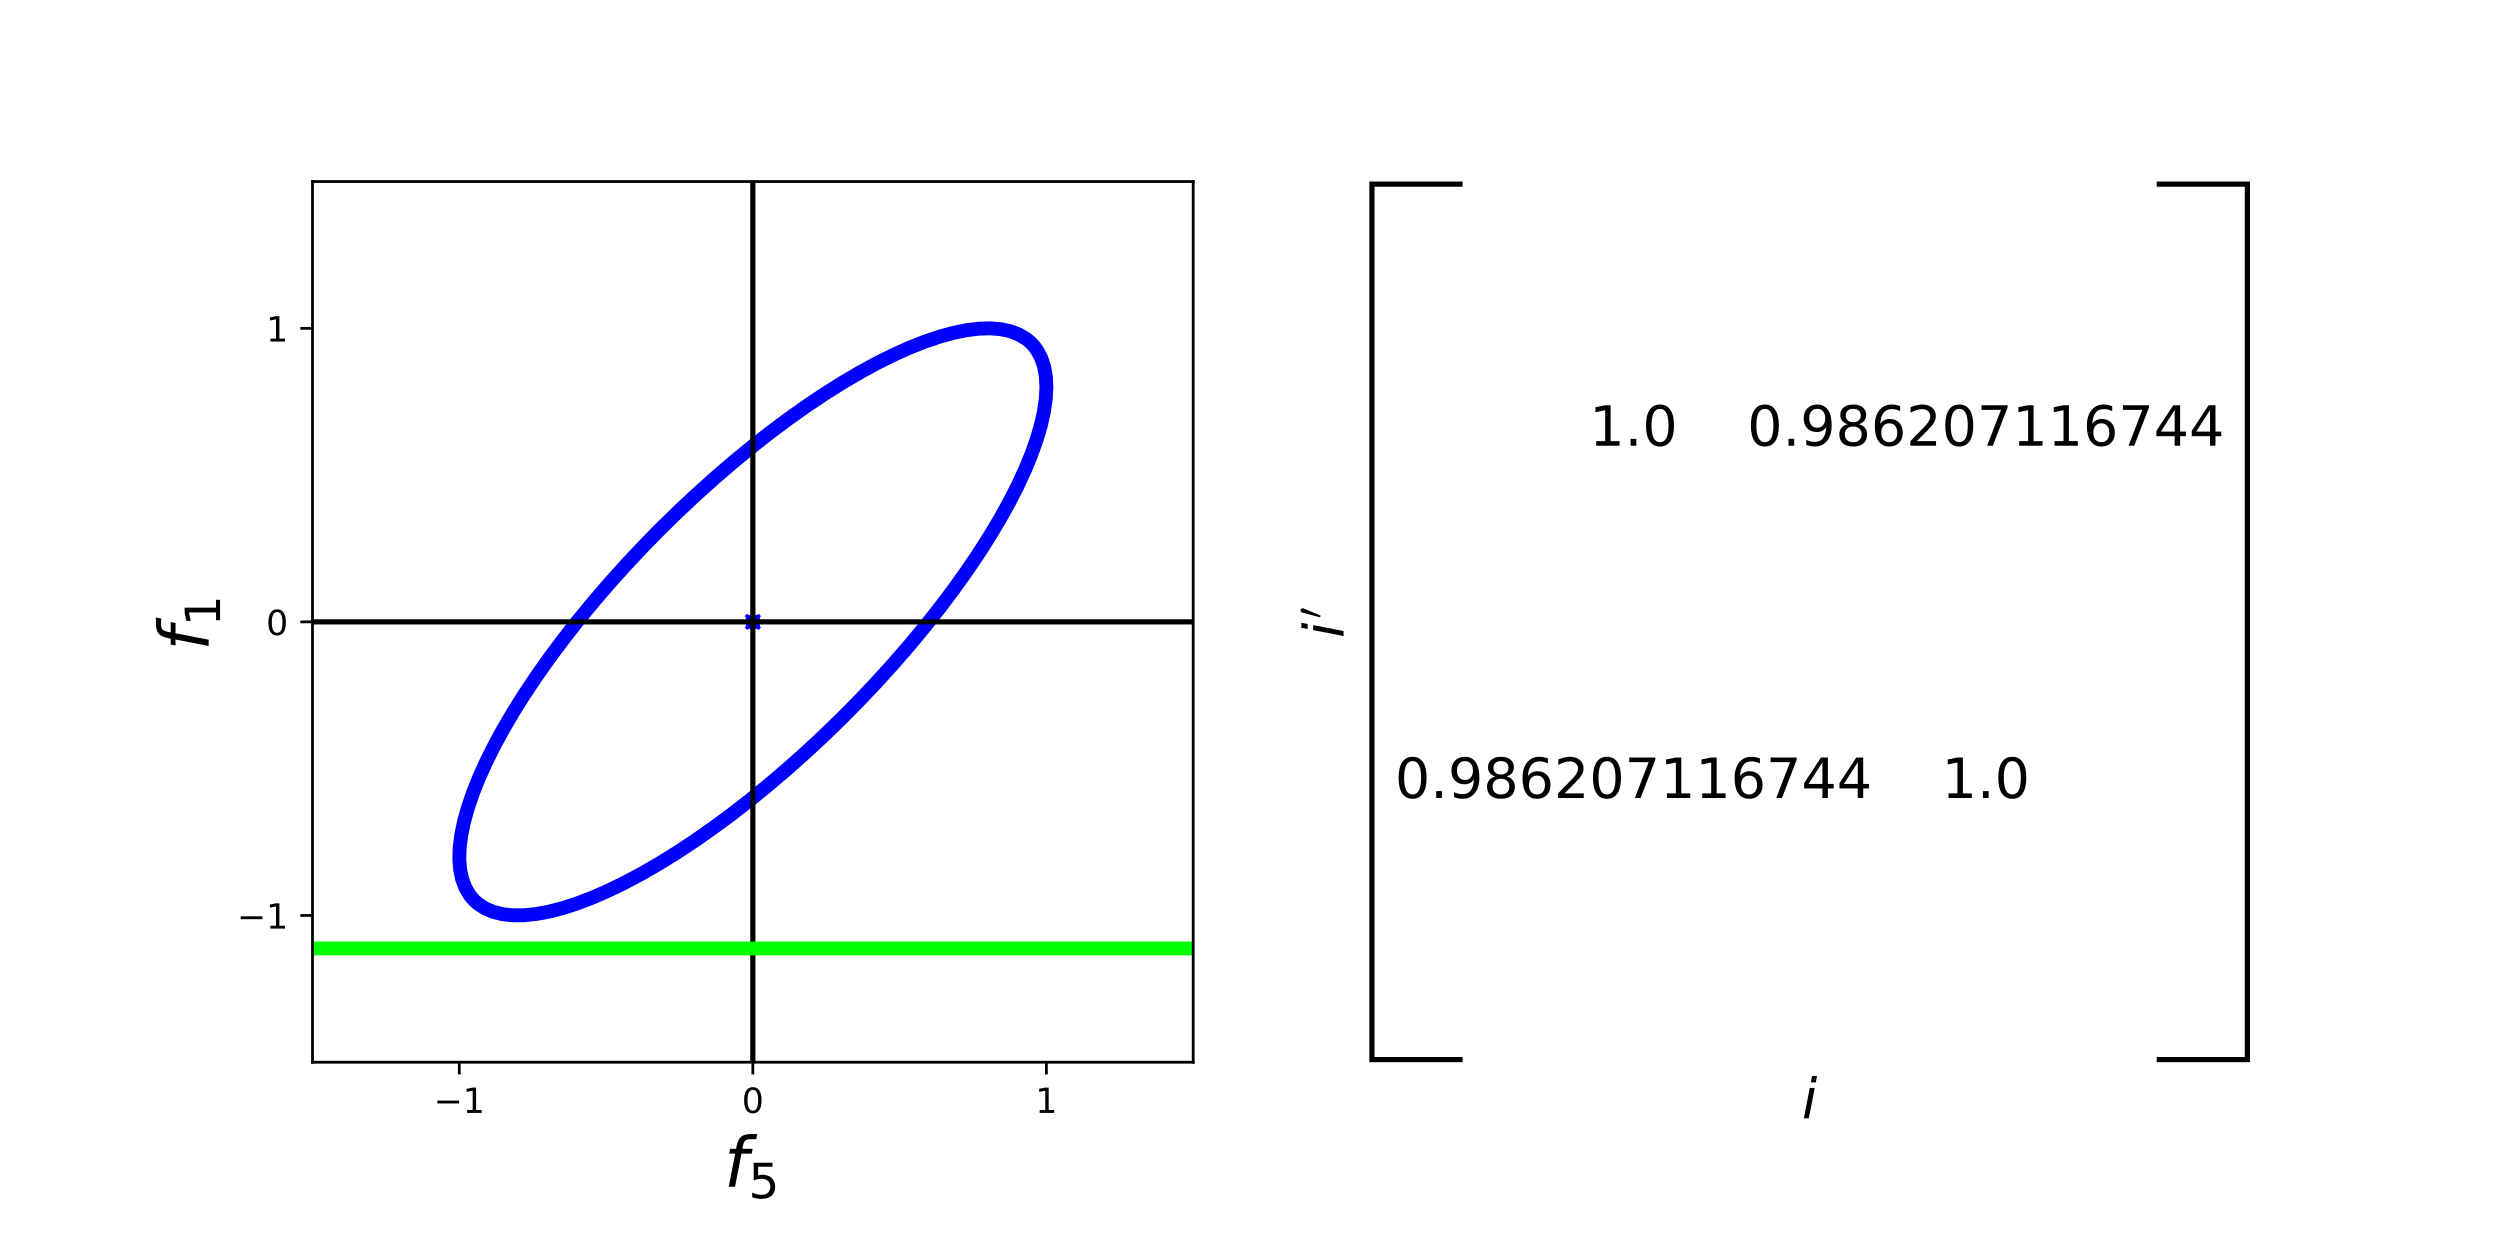
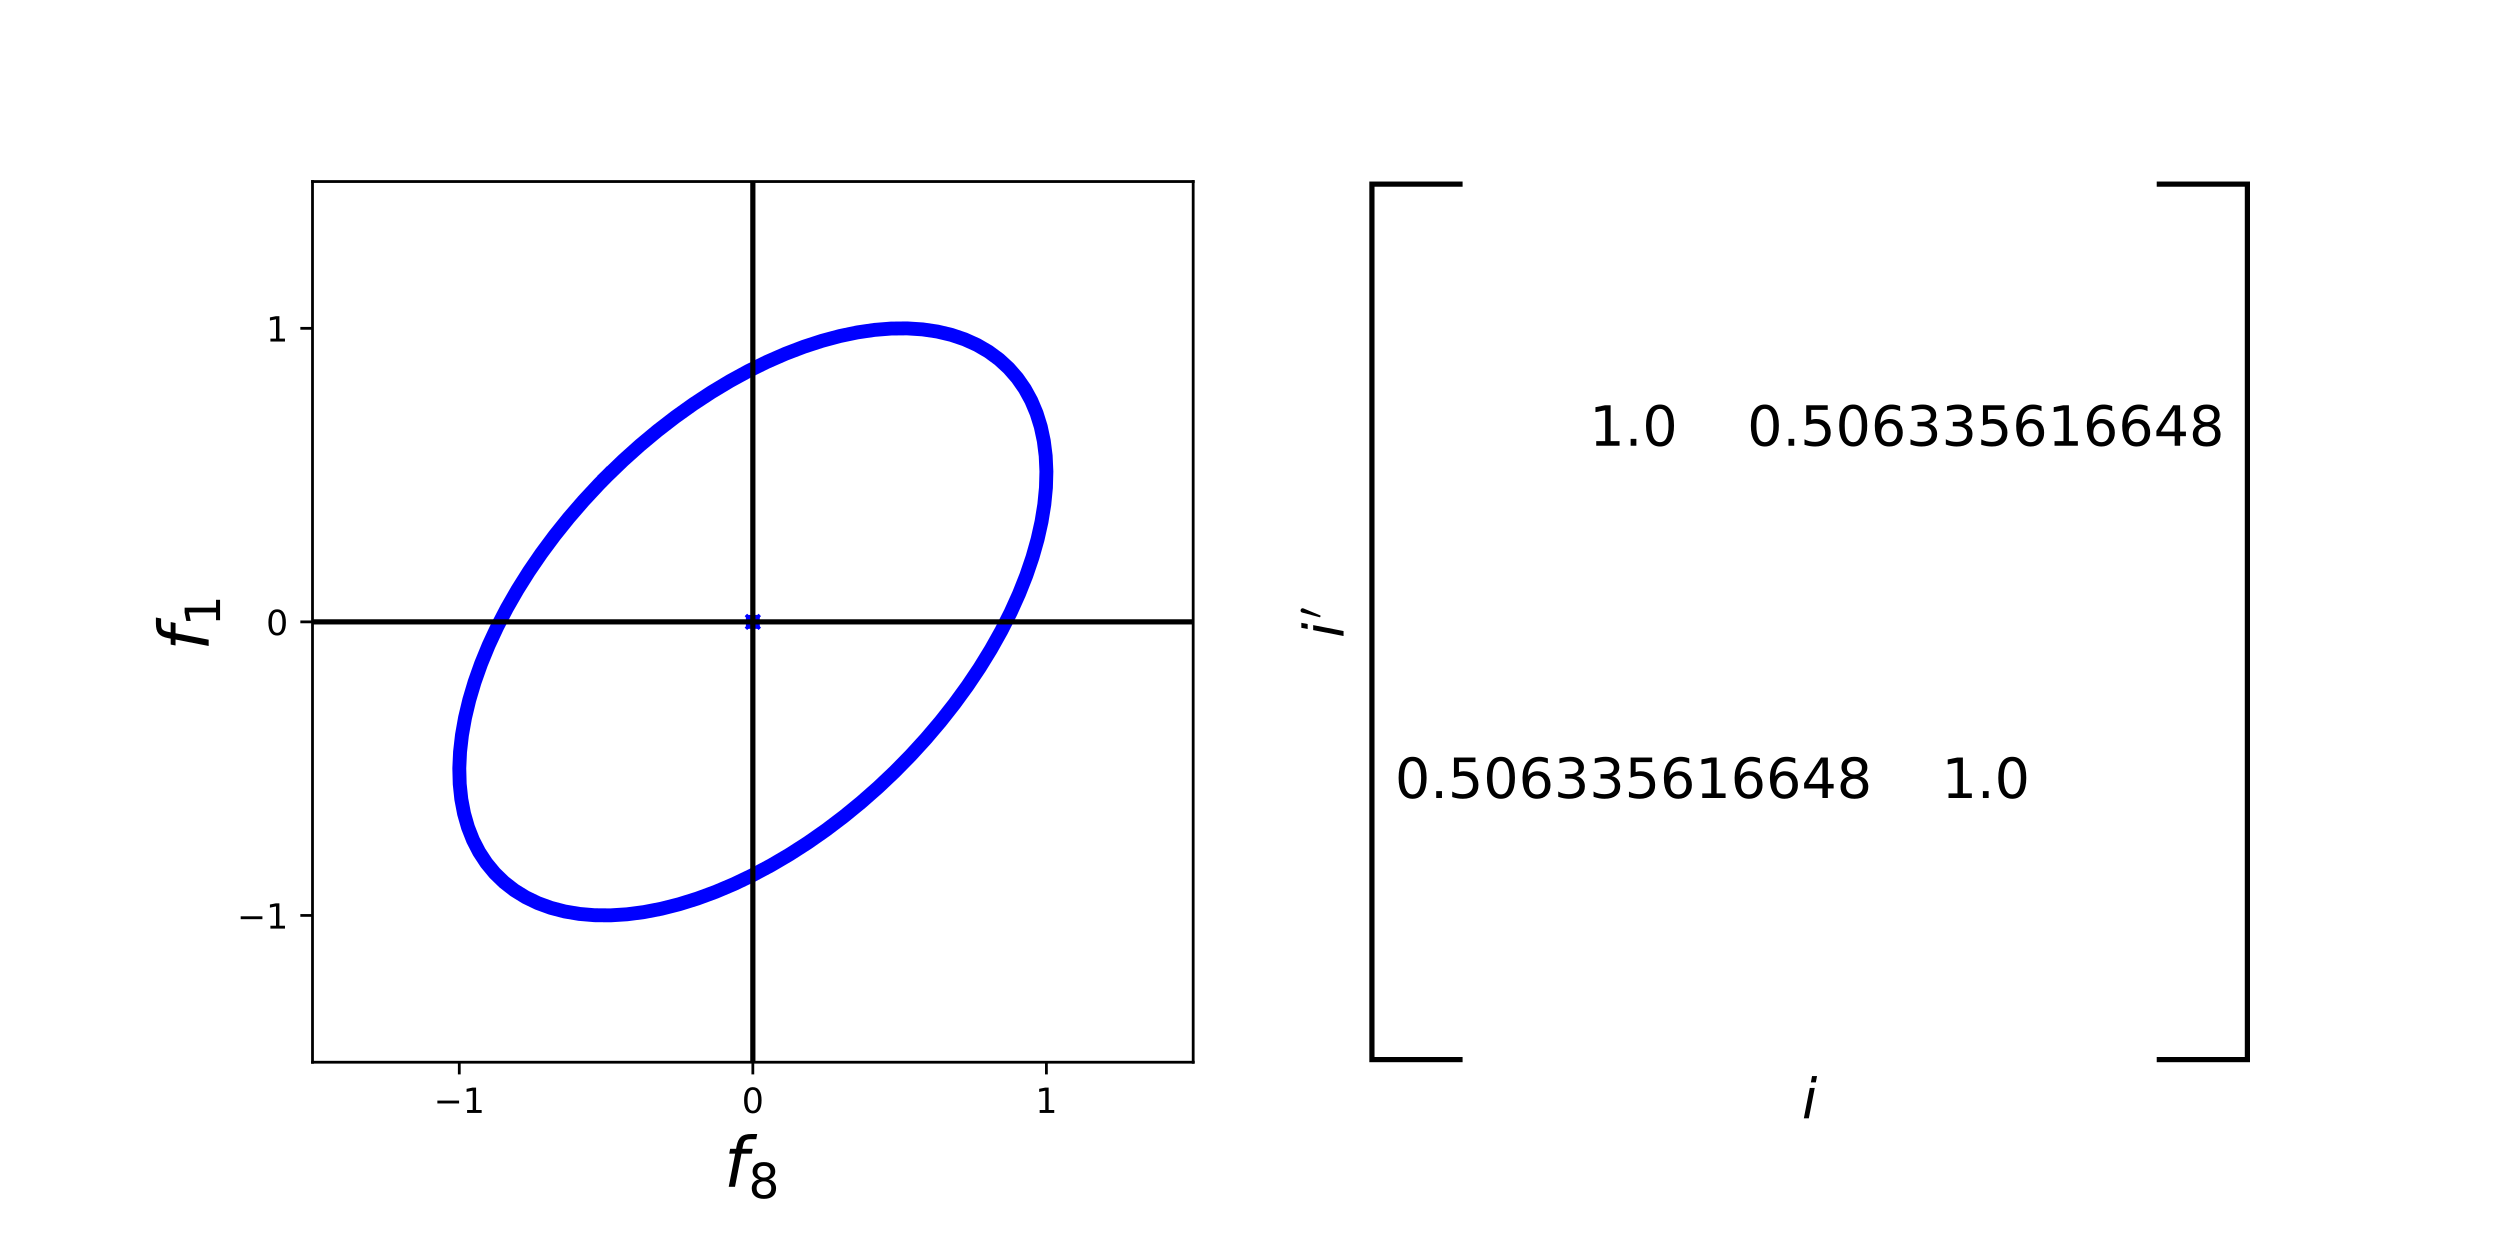
<svg xmlns="http://www.w3.org/2000/svg" xmlns:xlink="http://www.w3.org/1999/xlink" height="360pt" version="1.1" viewBox="0 0 720 360" width="720pt">
  <defs>
    <style type="text/css">
*{stroke-linecap:butt;stroke-linejoin:round;}
  </style>
  </defs>
  <g id="figure_1">
    <g id="patch_1">
      <path d="M 0 360  L 720 360  L 720 0  L 0 0  z " style="fill:none;" />
    </g>
    <g id="axes_1">
      <g id="patch_2">
        <path d="M 90 305.918  L 343.636 305.918  L 343.636 52.282  L 90 52.282  z " style="fill:none;" />
      </g>
      <g id="matplotlib.axis_1">
        <g id="xtick_1">
          <g id="line2d_1">
            <defs>
-               <path d="M 0 0  L 0 3.5  " id="m81d54237b7" style="stroke:#000000;stroke-width:0.8;" />
-             </defs>
-             <g>
-               <use style="stroke:#000000;stroke-width:0.8;" x="132.273" xlink:href="#m81d54237b7" y="305.918" />
+               <path d="M 0 0  L 0 3.5  " id="m8ed31cc123" style="stroke:#000000;stroke-width:0.8;" />
+             </defs>
+             <g>
+               <use style="stroke:#000000;stroke-width:0.8;" x="132.273" xlink:href="#m8ed31cc123" y="305.918" />
            </g>
          </g>
          <g id="text_1">
            <defs>
              <path d="M 10.594 35.5  L 73.188 35.5  L 73.188 27.203  L 10.594 27.203  z " id="DejaVuSans-2212" />
              <path d="M 12.406 8.297  L 28.516 8.297  L 28.516 63.922  L 10.984 60.406  L 10.984 69.391  L 28.422 72.906  L 38.281 72.906  L 38.281 8.297  L 54.391 8.297  L 54.391 0  L 12.406 0  z " id="DejaVuSans-31" />
            </defs>
            <g transform="translate(124.9016 320.5166)scale(0.1 -0.1)">
              <use xlink:href="#DejaVuSans-2212" />
              <use x="83.789" xlink:href="#DejaVuSans-31" />
            </g>
          </g>
        </g>
        <g id="xtick_2">
          <g id="line2d_2">
            <g>
-               <use style="stroke:#000000;stroke-width:0.8;" x="216.818" xlink:href="#m81d54237b7" y="305.918" />
+               <use style="stroke:#000000;stroke-width:0.8;" x="216.818" xlink:href="#m8ed31cc123" y="305.918" />
            </g>
          </g>
          <g id="text_2">
            <defs>
              <path d="M 31.781 66.406  Q 24.172 66.406 20.328 58.906  Q 16.5 51.422 16.5 36.375  Q 16.5 21.391 20.328 13.891  Q 24.172 6.391 31.781 6.391  Q 39.453 6.391 43.281 13.891  Q 47.125 21.391 47.125 36.375  Q 47.125 51.422 43.281 58.906  Q 39.453 66.406 31.781 66.406  z M 31.781 74.219  Q 44.047 74.219 50.516 64.516  Q 56.984 54.828 56.984 36.375  Q 56.984 17.969 50.516 8.266  Q 44.047 -1.422 31.781 -1.422  Q 19.531 -1.422 13.062 8.266  Q 6.594 17.969 6.594 36.375  Q 6.594 54.828 13.062 64.516  Q 19.531 74.219 31.781 74.219  z " id="DejaVuSans-30" />
            </defs>
            <g transform="translate(213.6369 320.5166)scale(0.1 -0.1)">
              <use xlink:href="#DejaVuSans-30" />
            </g>
          </g>
        </g>
        <g id="xtick_3">
          <g id="line2d_3">
            <g>
-               <use style="stroke:#000000;stroke-width:0.8;" x="301.364" xlink:href="#m81d54237b7" y="305.918" />
+               <use style="stroke:#000000;stroke-width:0.8;" x="301.364" xlink:href="#m8ed31cc123" y="305.918" />
            </g>
          </g>
          <g id="text_3">
            <g transform="translate(298.1824 320.5166)scale(0.1 -0.1)">
              <use xlink:href="#DejaVuSans-31" />
            </g>
          </g>
        </g>
        <g id="text_4">
          <defs>
            <path d="M 47.797 75.984  L 46.391 68.5  L 37.797 68.5  Q 32.906 68.5 30.688 66.578  Q 28.469 64.656 27.391 59.516  L 26.422 54.688  L 41.219 54.688  L 39.891 47.703  L 25.094 47.703  L 15.828 0  L 6.781 0  L 16.109 47.703  L 7.516 47.703  L 8.797 54.688  L 17.391 54.688  L 18.109 58.5  Q 19.969 68.172 24.625 72.078  Q 29.297 75.984 39.312 75.984  z " id="DejaVuSans-Oblique-66" />
-             <path d="M 10.797 72.906  L 49.516 72.906  L 49.516 64.594  L 19.828 64.594  L 19.828 46.734  Q 21.969 47.469 24.109 47.828  Q 26.266 48.188 28.422 48.188  Q 40.625 48.188 47.75 41.5  Q 54.891 34.812 54.891 23.391  Q 54.891 11.625 47.562 5.094  Q 40.234 -1.422 26.906 -1.422  Q 22.312 -1.422 17.547 -0.641  Q 12.797 0.141 7.719 1.703  L 7.719 11.625  Q 12.109 9.234 16.797 8.062  Q 21.484 6.891 26.703 6.891  Q 35.156 6.891 40.078 11.328  Q 45.016 15.766 45.016 23.391  Q 45.016 31 40.078 35.438  Q 35.156 39.891 26.703 39.891  Q 22.75 39.891 18.812 39.016  Q 14.891 38.141 10.797 36.281  z " id="DejaVuSans-35" />
+             <path d="M 31.781 34.625  Q 24.75 34.625 20.719 30.859  Q 16.703 27.094 16.703 20.516  Q 16.703 13.922 20.719 10.156  Q 24.75 6.391 31.781 6.391  Q 38.812 6.391 42.859 10.172  Q 46.922 13.969 46.922 20.516  Q 46.922 27.094 42.891 30.859  Q 38.875 34.625 31.781 34.625  z M 21.922 38.812  Q 15.578 40.375 12.031 44.719  Q 8.5 49.078 8.5 55.328  Q 8.5 64.062 14.719 69.141  Q 20.953 74.219 31.781 74.219  Q 42.672 74.219 48.875 69.141  Q 55.078 64.062 55.078 55.328  Q 55.078 49.078 51.531 44.719  Q 48 40.375 41.703 38.812  Q 48.828 37.156 52.797 32.312  Q 56.781 27.484 56.781 20.516  Q 56.781 9.906 50.312 4.234  Q 43.844 -1.422 31.781 -1.422  Q 19.734 -1.422 13.25 4.234  Q 6.781 9.906 6.781 20.516  Q 6.781 27.484 10.781 32.312  Q 14.797 37.156 21.922 38.812  z M 18.312 54.391  Q 18.312 48.734 21.844 45.562  Q 25.391 42.391 31.781 42.391  Q 38.141 42.391 41.719 45.562  Q 45.312 48.734 45.312 54.391  Q 45.312 60.062 41.719 63.234  Q 38.141 66.406 31.781 66.406  Q 25.391 66.406 21.844 63.234  Q 18.312 60.062 18.312 54.391  z " id="DejaVuSans-38" />
          </defs>
          <g transform="translate(208.5182 341.7932)scale(0.2 -0.2)">
            <use transform="translate(0 0.015625)" xlink:href="#DejaVuSans-Oblique-66" />
-             <use transform="translate(35.20508 -16.39062)scale(0.7)" xlink:href="#DejaVuSans-35" />
+             <use transform="translate(35.20508 -16.39062)scale(0.7)" xlink:href="#DejaVuSans-38" />
          </g>
        </g>
      </g>
      <g id="matplotlib.axis_2">
        <g id="ytick_1">
          <g id="line2d_4">
            <defs>
-               <path d="M 0 0  L -3.5 0  " id="mcd19fb4840" style="stroke:#000000;stroke-width:0.8;" />
-             </defs>
-             <g>
-               <use style="stroke:#000000;stroke-width:0.8;" x="90" xlink:href="#mcd19fb4840" y="263.645" />
+               <path d="M 0 0  L -3.5 0  " id="m4668ec5b7d" style="stroke:#000000;stroke-width:0.8;" />
+             </defs>
+             <g>
+               <use style="stroke:#000000;stroke-width:0.8;" x="90" xlink:href="#m4668ec5b7d" y="263.645" />
            </g>
          </g>
          <g id="text_5">
            <g transform="translate(68.25781 267.4447)scale(0.1 -0.1)">
              <use xlink:href="#DejaVuSans-2212" />
              <use x="83.789" xlink:href="#DejaVuSans-31" />
            </g>
          </g>
        </g>
        <g id="ytick_2">
          <g id="line2d_5">
            <g>
-               <use style="stroke:#000000;stroke-width:0.8;" x="90" xlink:href="#mcd19fb4840" y="179.1" />
+               <use style="stroke:#000000;stroke-width:0.8;" x="90" xlink:href="#m4668ec5b7d" y="179.1" />
            </g>
          </g>
          <g id="text_6">
            <g transform="translate(76.6375 182.8992)scale(0.1 -0.1)">
              <use xlink:href="#DejaVuSans-30" />
            </g>
          </g>
        </g>
        <g id="ytick_3">
          <g id="line2d_6">
            <g>
-               <use style="stroke:#000000;stroke-width:0.8;" x="90" xlink:href="#mcd19fb4840" y="94.555" />
+               <use style="stroke:#000000;stroke-width:0.8;" x="90" xlink:href="#m4668ec5b7d" y="94.555" />
            </g>
          </g>
          <g id="text_7">
            <g transform="translate(76.6375 98.35376)scale(0.1 -0.1)">
              <use xlink:href="#DejaVuSans-31" />
            </g>
          </g>
        </g>
        <g id="text_8">
          <g transform="translate(60.09844 187.4)rotate(-90)scale(0.2 -0.2)">
            <use transform="translate(0 0.015625)" xlink:href="#DejaVuSans-Oblique-66" />
            <use transform="translate(35.20508 -16.39062)scale(0.7)" xlink:href="#DejaVuSans-31" />
          </g>
        </g>
      </g>
      <g id="line2d_7">
-         <path clip-path="url(#pa007208f3b)" d="M 190.132 152.414  L 195.248 147.404  L 200.449 142.521  L 205.716 137.784  L 211.028 133.212  L 216.362 128.822  L 221.698 124.633  L 227.015 120.661  L 232.291 116.922  L 237.505 113.431  L 242.637 110.201  L 247.666 107.246  L 252.572 104.578  L 257.335 102.207  L 261.937 100.142  L 266.359 98.392  L 270.584 96.964  L 274.594 95.863  L 278.374 95.094  L 281.909 94.66  L 285.184 94.562  L 288.187 94.801  L 290.905 95.377  L 293.327 96.286  L 295.445 97.525  L 296.387 98.267  L 297.25 99.09  L 298.032 99.992  L 298.733 100.973  L 299.891 103.168  L 300.717 105.666  L 301.208 108.456  L 301.363 111.528  L 301.182 114.869  L 300.663 118.466  L 299.811 122.305  L 298.628 126.371  L 297.119 130.646  L 295.289 135.115  L 293.147 139.759  L 290.7 144.56  L 287.959 149.499  L 284.935 154.555  L 281.639 159.71  L 278.084 164.942  L 274.285 170.23  L 270.258 175.553  L 266.017 180.891  L 261.58 186.221  L 256.964 191.524  L 252.189 196.776  L 247.273 201.958  L 242.235 207.049  L 237.096 212.029  L 231.876 216.877  L 226.596 221.575  L 221.277 226.104  L 215.94 230.445  L 210.607 234.581  L 205.298 238.496  L 200.036 242.175  L 194.84 245.602  L 189.732 248.764  L 184.732 251.648  L 179.86 254.243  L 175.135 256.538  L 170.576 258.525  L 166.202 260.195  L 162.029 261.542  L 158.075 262.561  L 154.355 263.246  L 150.884 263.596  L 147.676 263.61  L 144.743 263.286  L 142.098 262.627  L 139.75 261.635  L 137.71 260.314  L 136.808 259.531  L 135.986 258.669  L 135.244 257.727  L 134.004 255.609  L 133.095 253.187  L 132.52 250.468  L 132.28 247.466  L 132.378 244.191  L 132.812 240.656  L 133.581 236.876  L 134.682 232.866  L 136.11 228.641  L 137.86 224.219  L 139.925 219.617  L 142.296 214.854  L 144.965 209.948  L 147.919 204.919  L 151.149 199.787  L 154.64 194.572  L 158.379 189.296  L 162.351 183.98  L 166.54 178.644  L 170.93 173.309  L 175.502 167.998  L 180.24 162.731  L 185.123 157.529  L 190.132 152.414  L 190.132 152.414  " style="fill:none;stroke:#0000ff;stroke-linecap:square;stroke-width:4;" />
+         <path clip-path="url(#p0ba733e669)" d="M 174.814 137.096  L 179.528 132.549  L 184.391 128.188  L 189.383 124.03  L 194.484 120.092  L 199.674 116.389  L 204.933 112.935  L 210.239 109.746  L 215.571 106.833  L 220.908 104.208  L 226.229 101.881  L 231.512 99.863  L 236.737 98.16  L 241.883 96.78  L 246.928 95.728  L 251.854 95.008  L 256.639 94.624  L 261.266 94.576  L 265.716 94.866  L 269.971 95.491  L 274.014 96.449  L 277.829 97.737  L 281.401 99.349  L 284.716 101.279  L 287.759 103.519  L 290.52 106.061  L 292.988 108.894  L 295.151 112.006  L 297.002 115.386  L 298.534 119.02  L 299.74 122.894  L 300.615 126.991  L 301.157 131.297  L 301.362 135.793  L 301.23 140.461  L 300.761 145.284  L 299.958 150.241  L 298.824 155.313  L 297.363 160.48  L 295.58 165.722  L 293.484 171.017  L 291.082 176.344  L 288.384 181.682  L 285.4 187.009  L 282.144 192.305  L 278.627 197.549  L 274.863 202.719  L 270.868 207.795  L 266.658 212.756  L 262.249 217.583  L 257.659 222.257  L 252.906 226.759  L 248.009 231.071  L 242.988 235.175  L 237.862 239.057  L 232.653 242.699  L 227.381 246.087  L 222.066 249.209  L 216.731 252.051  L 211.396 254.602  L 206.082 256.852  L 200.811 258.793  L 195.605 260.416  L 190.482 261.714  L 185.465 262.683  L 180.572 263.319  L 175.825 263.62  L 171.24 263.583  L 166.837 263.21  L 162.634 262.501  L 158.646 261.46  L 154.891 260.09  L 151.382 258.398  L 148.134 256.39  L 145.16 254.073  L 142.471 251.458  L 140.079 248.554  L 137.993 245.373  L 136.221 241.929  L 134.77 238.233  L 133.646 234.302  L 132.854 230.151  L 132.397 225.797  L 132.276 221.256  L 132.492 216.547  L 133.045 211.689  L 133.931 206.701  L 135.147 201.603  L 136.69 196.415  L 138.551 191.159  L 140.725 185.854  L 143.202 180.522  L 145.972 175.185  L 149.025 169.863  L 152.348 164.578  L 155.928 159.351  L 159.751 154.203  L 163.801 149.154  L 168.063 144.224  L 172.519 139.433  L 174.814 137.096  L 174.814 137.096  " style="fill:none;stroke:#0000ff;stroke-linecap:square;stroke-width:4;" />
      </g>
      <g id="line2d_8">
-         <path clip-path="url(#pa007208f3b)" d="M 216.818 179.1  " style="fill:none;stroke:#0000ff;stroke-linecap:square;stroke-width:4;" />
+         <path clip-path="url(#p0ba733e669)" d="M 216.818 179.1  " style="fill:none;stroke:#0000ff;stroke-linecap:square;stroke-width:4;" />
        <defs>
-           <path d="M -2 2  L 2 -2  M -2 -2  L 2 2  " id="mff87589998" style="stroke:#0000ff;" />
+           <path d="M -2 2  L 2 -2  M -2 -2  L 2 2  " id="m8323a69fdd" style="stroke:#0000ff;" />
        </defs>
-         <g clip-path="url(#pa007208f3b)">
-           <use style="fill:#0000ff;stroke:#0000ff;" x="216.818" xlink:href="#mff87589998" y="179.1" />
+         <g clip-path="url(#p0ba733e669)">
+           <use style="fill:#0000ff;stroke:#0000ff;" x="216.818" xlink:href="#m8323a69fdd" y="179.1" />
        </g>
      </g>
      <g id="line2d_9">
-         <path clip-path="url(#pa007208f3b)" d="M 90 179.1  L 343.636 179.1  " style="fill:none;stroke:#000000;stroke-linecap:square;stroke-width:1.5;" />
+         <path clip-path="url(#p0ba733e669)" d="M 90 179.1  L 343.636 179.1  " style="fill:none;stroke:#000000;stroke-linecap:square;stroke-width:1.5;" />
      </g>
      <g id="line2d_10">
-         <path clip-path="url(#pa007208f3b)" d="M 216.818 305.918  L 216.818 52.282  " style="fill:none;stroke:#000000;stroke-linecap:square;stroke-width:1.5;" />
-       </g>
-       <g id="line2d_11">
-         <path clip-path="url(#pa007208f3b)" d="M 90 273.162  L 343.636 273.162  " style="fill:none;stroke:#00ff00;stroke-linecap:square;stroke-width:4;" />
+         <path clip-path="url(#p0ba733e669)" d="M 216.818 305.918  L 216.818 52.282  " style="fill:none;stroke:#000000;stroke-linecap:square;stroke-width:1.5;" />
      </g>
      <g id="patch_3">
        <path d="M 90 305.918  L 90 52.282  " style="fill:none;stroke:#000000;stroke-linecap:square;stroke-linejoin:miter;stroke-width:0.8;" />
      </g>
      <g id="patch_4">
        <path d="M 343.636 305.918  L 343.636 52.282  " style="fill:none;stroke:#000000;stroke-linecap:square;stroke-linejoin:miter;stroke-width:0.8;" />
      </g>
      <g id="patch_5">
        <path d="M 90 305.918  L 343.636 305.918  " style="fill:none;stroke:#000000;stroke-linecap:square;stroke-linejoin:miter;stroke-width:0.8;" />
      </g>
      <g id="patch_6">
        <path d="M 90 52.282  L 343.636 52.282  " style="fill:none;stroke:#000000;stroke-linecap:square;stroke-linejoin:miter;stroke-width:0.8;" />
      </g>
    </g>
    <g id="axes_2">
      <g id="matplotlib.axis_3">
        <g id="text_9">
          <defs>
            <path d="M 18.312 75.984  L 27.297 75.984  L 25.094 64.594  L 16.109 64.594  z M 14.203 54.688  L 23.188 54.688  L 12.5 0  L 3.516 0  z " id="DejaVuSans-Oblique-69" />
          </defs>
          <g transform="translate(518.9418 322.0757)scale(0.16 -0.16)">
            <use transform="translate(0 0.015625)" xlink:href="#DejaVuSans-Oblique-69" />
          </g>
        </g>
      </g>
      <g id="matplotlib.axis_4">
        <g id="text_10">
          <defs>
            <path d="M 3.516 5.422  Q 2.875 5.609 2.875 6.391  L 15.094 51.812  Q 15.672 53.656 17.078 54.781  Q 18.5 55.906 20.312 55.906  Q 22.656 55.906 24.438 54.359  Q 26.219 52.828 26.219 50.484  Q 26.219 49.469 25.688 48.188  L 7.625 4.984  Q 7.281 4.297 6.688 4.297  Q 6.156 4.297 5 4.781  Q 3.859 5.281 3.516 5.422  z " id="Cmsy10-30" />
          </defs>
          <g transform="translate(387.0361 183.74)rotate(-90)scale(0.16 -0.16)">
            <use transform="translate(0 0.584375)" xlink:href="#DejaVuSans-Oblique-69" />
            <use transform="translate(35.23091 38.86563)scale(0.7)" xlink:href="#Cmsy10-30" />
          </g>
        </g>
      </g>
+       <g id="line2d_11">
+         <path clip-path="url(#pf2c99662fd)" d="M 419.727 52.282  L 394.364 52.282  L 394.364 305.918  L 419.727 305.918  " style="fill:none;stroke:#000000;stroke-linecap:square;stroke-width:3;" />
+       </g>
      <g id="line2d_12">
-         <path clip-path="url(#p8fa302aced)" d="M 419.727 52.282  L 394.364 52.282  L 394.364 305.918  L 419.727 305.918  " style="fill:none;stroke:#000000;stroke-linecap:square;stroke-width:3;" />
-       </g>
-       <g id="line2d_13">
-         <path clip-path="url(#p8fa302aced)" d="M 622.636 52.282  L 648 52.282  L 648 305.918  L 622.636 305.918  " style="fill:none;stroke:#000000;stroke-linecap:square;stroke-width:3;" />
+         <path clip-path="url(#pf2c99662fd)" d="M 622.636 52.282  L 648 52.282  L 648 305.918  L 622.636 305.918  " style="fill:none;stroke:#000000;stroke-linecap:square;stroke-width:3;" />
      </g>
      <g id="text_11">
        <defs>
          <path d="M 10.688 12.406  L 21 12.406  L 21 0  L 10.688 0  z " id="DejaVuSans-2e" />
        </defs>
        <g transform="translate(457.732 128.3727)scale(0.16 -0.16)">
          <use xlink:href="#DejaVuSans-31" />
          <use x="63.623" xlink:href="#DejaVuSans-2e" />
          <use x="95.41" xlink:href="#DejaVuSans-30" />
        </g>
      </g>
      <g id="text_12">
        <defs>
-           <path d="M 10.984 1.516  L 10.984 10.5  Q 14.703 8.734 18.5 7.812  Q 22.312 6.891 25.984 6.891  Q 35.75 6.891 40.891 13.453  Q 46.047 20.016 46.781 33.406  Q 43.953 29.203 39.594 26.953  Q 35.25 24.703 29.984 24.703  Q 19.047 24.703 12.672 31.312  Q 6.297 37.938 6.297 49.422  Q 6.297 60.641 12.938 67.422  Q 19.578 74.219 30.609 74.219  Q 43.266 74.219 49.922 64.516  Q 56.594 54.828 56.594 36.375  Q 56.594 19.141 48.406 8.859  Q 40.234 -1.422 26.422 -1.422  Q 22.703 -1.422 18.891 -0.688  Q 15.094 0.047 10.984 1.516  z M 30.609 32.422  Q 37.25 32.422 41.125 36.953  Q 45.016 41.5 45.016 49.422  Q 45.016 57.281 41.125 61.844  Q 37.25 66.406 30.609 66.406  Q 23.969 66.406 20.094 61.844  Q 16.219 57.281 16.219 49.422  Q 16.219 41.5 20.094 36.953  Q 23.969 32.422 30.609 32.422  z " id="DejaVuSans-39" />
-           <path d="M 31.781 34.625  Q 24.75 34.625 20.719 30.859  Q 16.703 27.094 16.703 20.516  Q 16.703 13.922 20.719 10.156  Q 24.75 6.391 31.781 6.391  Q 38.812 6.391 42.859 10.172  Q 46.922 13.969 46.922 20.516  Q 46.922 27.094 42.891 30.859  Q 38.875 34.625 31.781 34.625  z M 21.922 38.812  Q 15.578 40.375 12.031 44.719  Q 8.5 49.078 8.5 55.328  Q 8.5 64.062 14.719 69.141  Q 20.953 74.219 31.781 74.219  Q 42.672 74.219 48.875 69.141  Q 55.078 64.062 55.078 55.328  Q 55.078 49.078 51.531 44.719  Q 48 40.375 41.703 38.812  Q 48.828 37.156 52.797 32.312  Q 56.781 27.484 56.781 20.516  Q 56.781 9.906 50.312 4.234  Q 43.844 -1.422 31.781 -1.422  Q 19.734 -1.422 13.25 4.234  Q 6.781 9.906 6.781 20.516  Q 6.781 27.484 10.781 32.312  Q 14.797 37.156 21.922 38.812  z M 18.312 54.391  Q 18.312 48.734 21.844 45.562  Q 25.391 42.391 31.781 42.391  Q 38.141 42.391 41.719 45.562  Q 45.312 48.734 45.312 54.391  Q 45.312 60.062 41.719 63.234  Q 38.141 66.406 31.781 66.406  Q 25.391 66.406 21.844 63.234  Q 18.312 60.062 18.312 54.391  z " id="DejaVuSans-38" />
+           <path d="M 10.797 72.906  L 49.516 72.906  L 49.516 64.594  L 19.828 64.594  L 19.828 46.734  Q 21.969 47.469 24.109 47.828  Q 26.266 48.188 28.422 48.188  Q 40.625 48.188 47.75 41.5  Q 54.891 34.812 54.891 23.391  Q 54.891 11.625 47.562 5.094  Q 40.234 -1.422 26.906 -1.422  Q 22.312 -1.422 17.547 -0.641  Q 12.797 0.141 7.719 1.703  L 7.719 11.625  Q 12.109 9.234 16.797 8.062  Q 21.484 6.891 26.703 6.891  Q 35.156 6.891 40.078 11.328  Q 45.016 15.766 45.016 23.391  Q 45.016 31 40.078 35.438  Q 35.156 39.891 26.703 39.891  Q 22.75 39.891 18.812 39.016  Q 14.891 38.141 10.797 36.281  z " id="DejaVuSans-35" />
          <path d="M 33.016 40.375  Q 26.375 40.375 22.484 35.828  Q 18.609 31.297 18.609 23.391  Q 18.609 15.531 22.484 10.953  Q 26.375 6.391 33.016 6.391  Q 39.656 6.391 43.531 10.953  Q 47.406 15.531 47.406 23.391  Q 47.406 31.297 43.531 35.828  Q 39.656 40.375 33.016 40.375  z M 52.594 71.297  L 52.594 62.312  Q 48.875 64.062 45.094 64.984  Q 41.312 65.922 37.594 65.922  Q 27.828 65.922 22.672 59.328  Q 17.531 52.734 16.797 39.406  Q 19.672 43.656 24.016 45.922  Q 28.375 48.188 33.594 48.188  Q 44.578 48.188 50.953 41.516  Q 57.328 34.859 57.328 23.391  Q 57.328 12.156 50.688 5.359  Q 44.047 -1.422 33.016 -1.422  Q 20.359 -1.422 13.672 8.266  Q 6.984 17.969 6.984 36.375  Q 6.984 53.656 15.188 63.938  Q 23.391 74.219 37.203 74.219  Q 40.922 74.219 44.703 73.484  Q 48.484 72.75 52.594 71.297  z " id="DejaVuSans-36" />
-           <path d="M 19.188 8.297  L 53.609 8.297  L 53.609 0  L 7.328 0  L 7.328 8.297  Q 12.938 14.109 22.625 23.891  Q 32.328 33.688 34.812 36.531  Q 39.547 41.844 41.422 45.531  Q 43.312 49.219 43.312 52.781  Q 43.312 58.594 39.234 62.25  Q 35.156 65.922 28.609 65.922  Q 23.969 65.922 18.812 64.312  Q 13.672 62.703 7.812 59.422  L 7.812 69.391  Q 13.766 71.781 18.938 73  Q 24.125 74.219 28.422 74.219  Q 39.75 74.219 46.484 68.547  Q 53.219 62.891 53.219 53.422  Q 53.219 48.922 51.531 44.891  Q 49.859 40.875 45.406 35.406  Q 44.188 33.984 37.641 27.219  Q 31.109 20.453 19.188 8.297  z " id="DejaVuSans-32" />
-           <path d="M 8.203 72.906  L 55.078 72.906  L 55.078 68.703  L 28.609 0  L 18.312 0  L 43.219 64.594  L 8.203 64.594  z " id="DejaVuSans-37" />
+           <path d="M 40.578 39.312  Q 47.656 37.797 51.625 33  Q 55.609 28.219 55.609 21.188  Q 55.609 10.406 48.188 4.484  Q 40.766 -1.422 27.094 -1.422  Q 22.516 -1.422 17.656 -0.516  Q 12.797 0.391 7.625 2.203  L 7.625 11.719  Q 11.719 9.328 16.594 8.109  Q 21.484 6.891 26.812 6.891  Q 36.078 6.891 40.938 10.547  Q 45.797 14.203 45.797 21.188  Q 45.797 27.641 41.281 31.266  Q 36.766 34.906 28.719 34.906  L 20.219 34.906  L 20.219 43.016  L 29.109 43.016  Q 36.375 43.016 40.234 45.922  Q 44.094 48.828 44.094 54.297  Q 44.094 59.906 40.109 62.906  Q 36.141 65.922 28.719 65.922  Q 24.656 65.922 20.016 65.031  Q 15.375 64.156 9.812 62.312  L 9.812 71.094  Q 15.438 72.656 20.344 73.438  Q 25.25 74.219 29.594 74.219  Q 40.828 74.219 47.359 69.109  Q 53.906 64.016 53.906 55.328  Q 53.906 49.266 50.438 45.094  Q 46.969 40.922 40.578 39.312  z " id="DejaVuSans-33" />
          <path d="M 37.797 64.312  L 12.891 25.391  L 37.797 25.391  z M 35.203 72.906  L 47.609 72.906  L 47.609 25.391  L 58.016 25.391  L 58.016 17.188  L 47.609 17.188  L 47.609 0  L 37.797 0  L 37.797 17.188  L 4.891 17.188  L 4.891 26.703  z " id="DejaVuSans-34" />
        </defs>
        <g transform="translate(503.1966 128.3727)scale(0.16 -0.16)">
          <use xlink:href="#DejaVuSans-30" />
          <use x="63.623" xlink:href="#DejaVuSans-2e" />
-           <use x="95.41" xlink:href="#DejaVuSans-39" />
-           <use x="159.033" xlink:href="#DejaVuSans-38" />
+           <use x="95.41" xlink:href="#DejaVuSans-35" />
+           <use x="159.033" xlink:href="#DejaVuSans-30" />
          <use x="222.656" xlink:href="#DejaVuSans-36" />
-           <use x="286.279" xlink:href="#DejaVuSans-32" />
-           <use x="349.902" xlink:href="#DejaVuSans-30" />
-           <use x="413.525" xlink:href="#DejaVuSans-37" />
-           <use x="477.148" xlink:href="#DejaVuSans-31" />
+           <use x="286.279" xlink:href="#DejaVuSans-33" />
+           <use x="349.902" xlink:href="#DejaVuSans-33" />
+           <use x="413.525" xlink:href="#DejaVuSans-35" />
+           <use x="477.148" xlink:href="#DejaVuSans-36" />
          <use x="540.771" xlink:href="#DejaVuSans-31" />
          <use x="604.395" xlink:href="#DejaVuSans-36" />
-           <use x="668.018" xlink:href="#DejaVuSans-37" />
+           <use x="668.018" xlink:href="#DejaVuSans-36" />
          <use x="731.641" xlink:href="#DejaVuSans-34" />
-           <use x="795.264" xlink:href="#DejaVuSans-34" />
+           <use x="795.264" xlink:href="#DejaVuSans-38" />
        </g>
      </g>
      <g id="text_13">
        <g transform="translate(401.742 229.8273)scale(0.16 -0.16)">
          <use xlink:href="#DejaVuSans-30" />
          <use x="63.623" xlink:href="#DejaVuSans-2e" />
-           <use x="95.41" xlink:href="#DejaVuSans-39" />
-           <use x="159.033" xlink:href="#DejaVuSans-38" />
+           <use x="95.41" xlink:href="#DejaVuSans-35" />
+           <use x="159.033" xlink:href="#DejaVuSans-30" />
          <use x="222.656" xlink:href="#DejaVuSans-36" />
-           <use x="286.279" xlink:href="#DejaVuSans-32" />
-           <use x="349.902" xlink:href="#DejaVuSans-30" />
-           <use x="413.525" xlink:href="#DejaVuSans-37" />
-           <use x="477.148" xlink:href="#DejaVuSans-31" />
+           <use x="286.279" xlink:href="#DejaVuSans-33" />
+           <use x="349.902" xlink:href="#DejaVuSans-33" />
+           <use x="413.525" xlink:href="#DejaVuSans-35" />
+           <use x="477.148" xlink:href="#DejaVuSans-36" />
          <use x="540.771" xlink:href="#DejaVuSans-31" />
          <use x="604.395" xlink:href="#DejaVuSans-36" />
-           <use x="668.018" xlink:href="#DejaVuSans-37" />
+           <use x="668.018" xlink:href="#DejaVuSans-36" />
          <use x="731.641" xlink:href="#DejaVuSans-34" />
-           <use x="795.264" xlink:href="#DejaVuSans-34" />
+           <use x="795.264" xlink:href="#DejaVuSans-38" />
        </g>
      </g>
      <g id="text_14">
        <g transform="translate(559.1866 229.8273)scale(0.16 -0.16)">
          <use xlink:href="#DejaVuSans-31" />
          <use x="63.623" xlink:href="#DejaVuSans-2e" />
          <use x="95.41" xlink:href="#DejaVuSans-30" />
        </g>
      </g>
    </g>
  </g>
  <defs>
-     <clipPath id="pa007208f3b">
+     <clipPath id="p0ba733e669">
      <rect height="253.636" width="253.636" x="90" y="52.282" />
    </clipPath>
-     <clipPath id="p8fa302aced">
+     <clipPath id="pf2c99662fd">
      <rect height="253.636" width="253.636" x="394.364" y="52.282" />
    </clipPath>
  </defs>
</svg>
